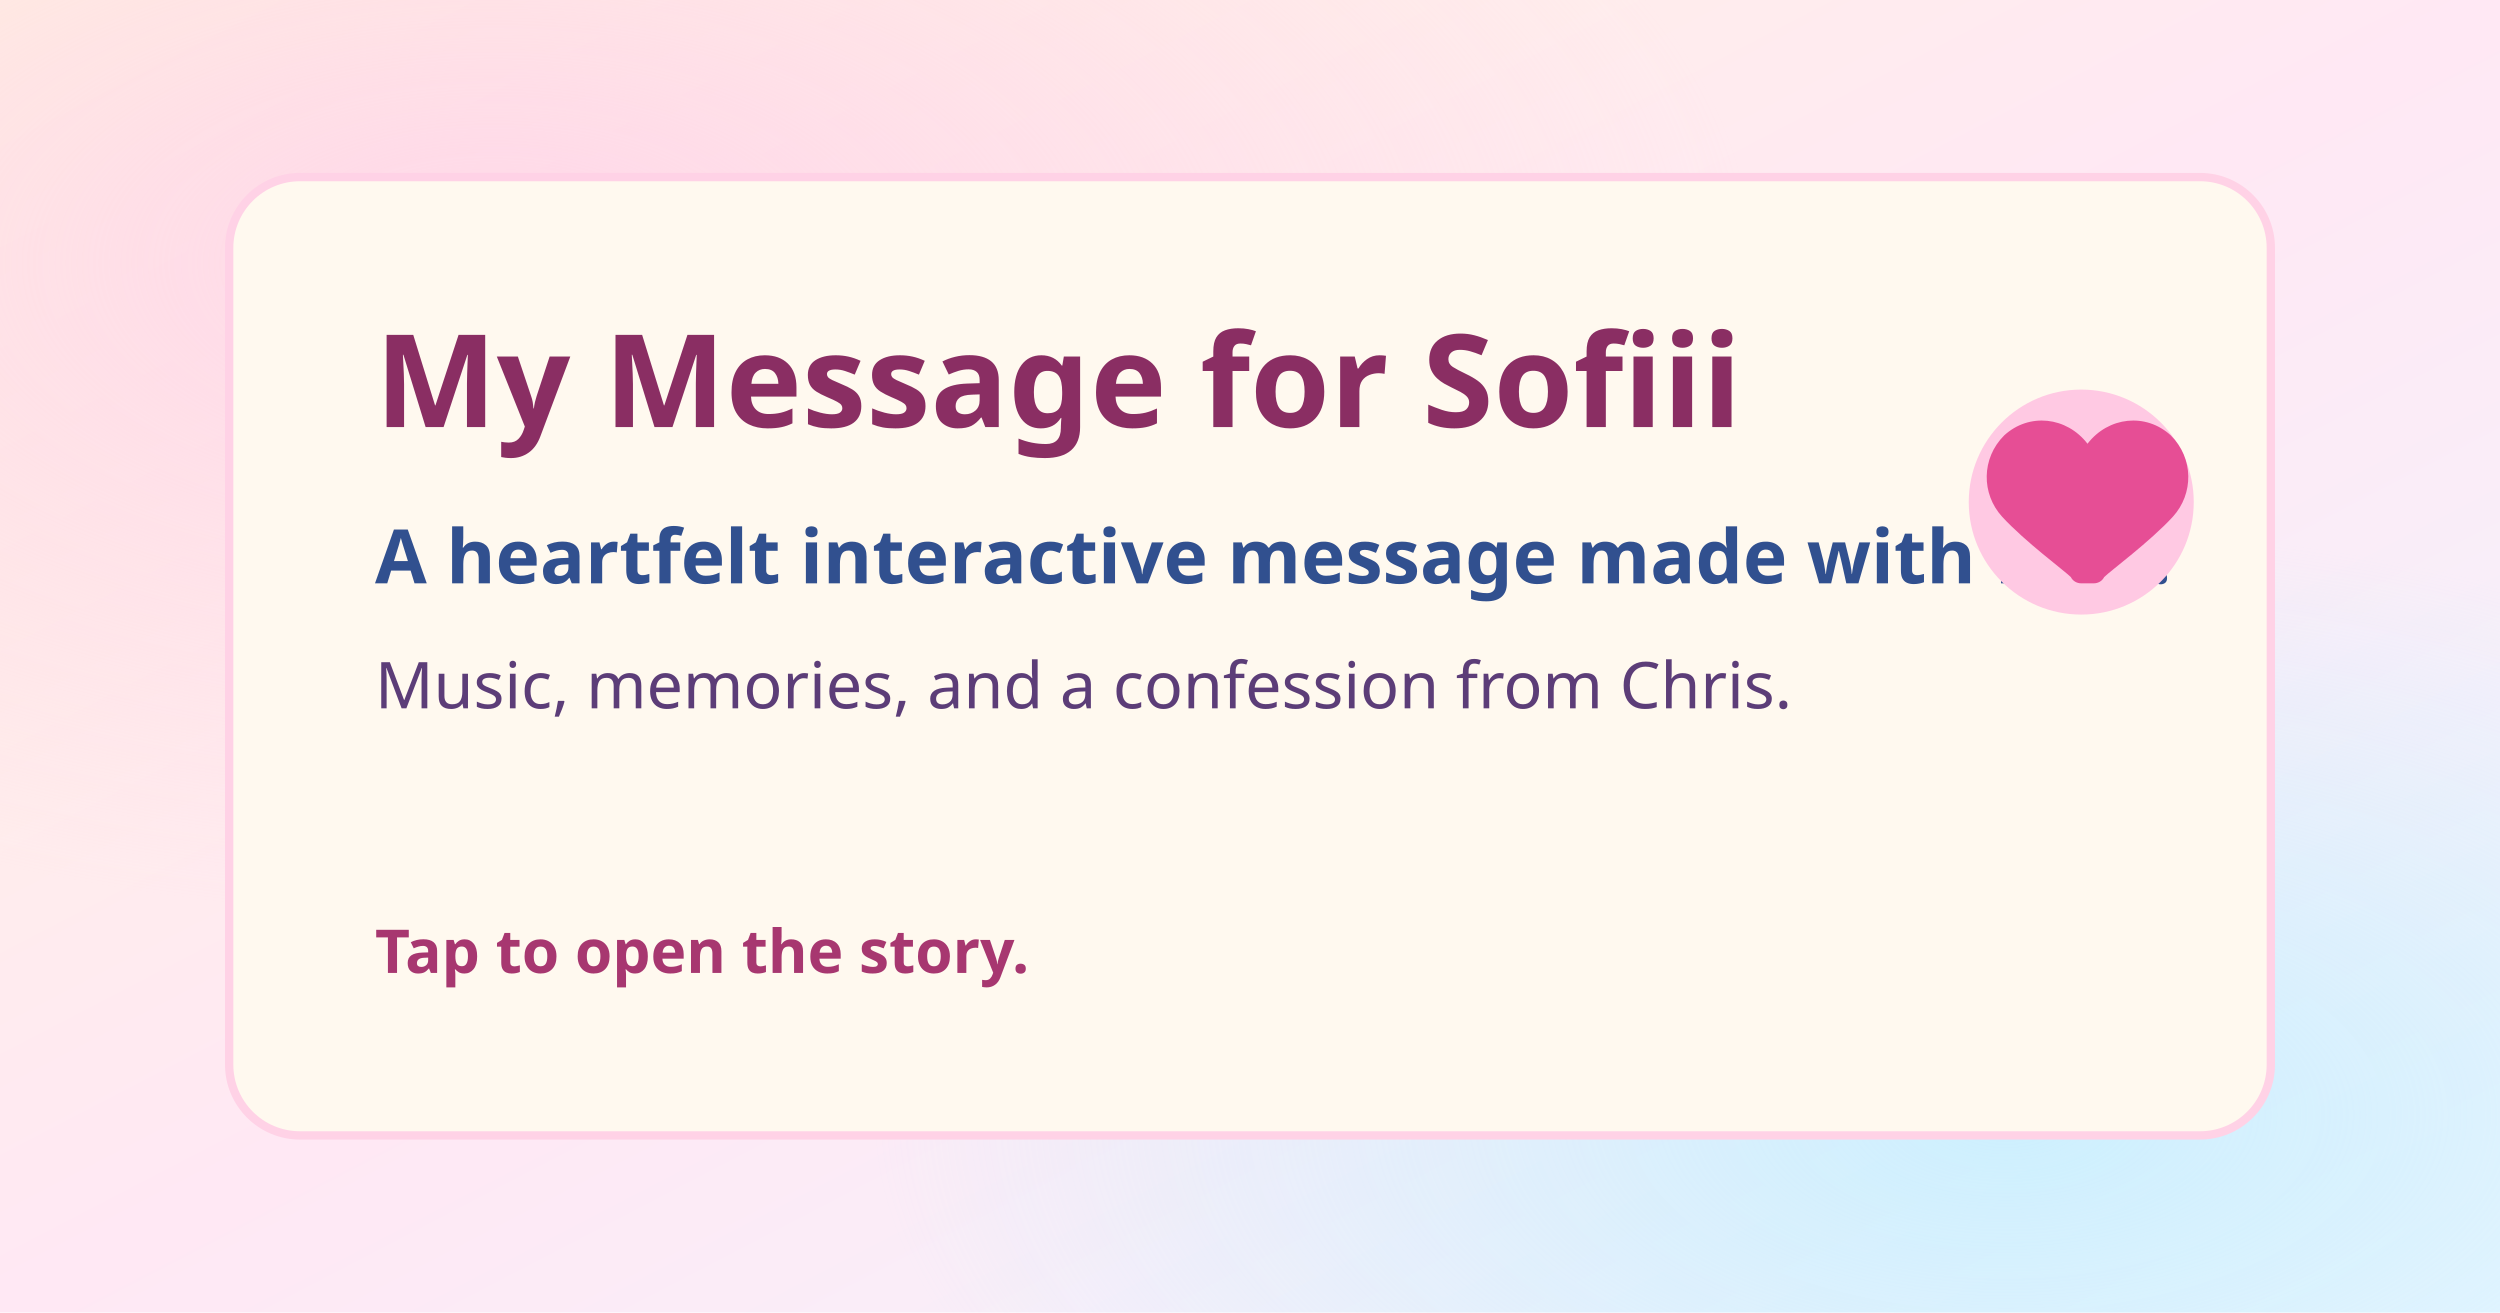
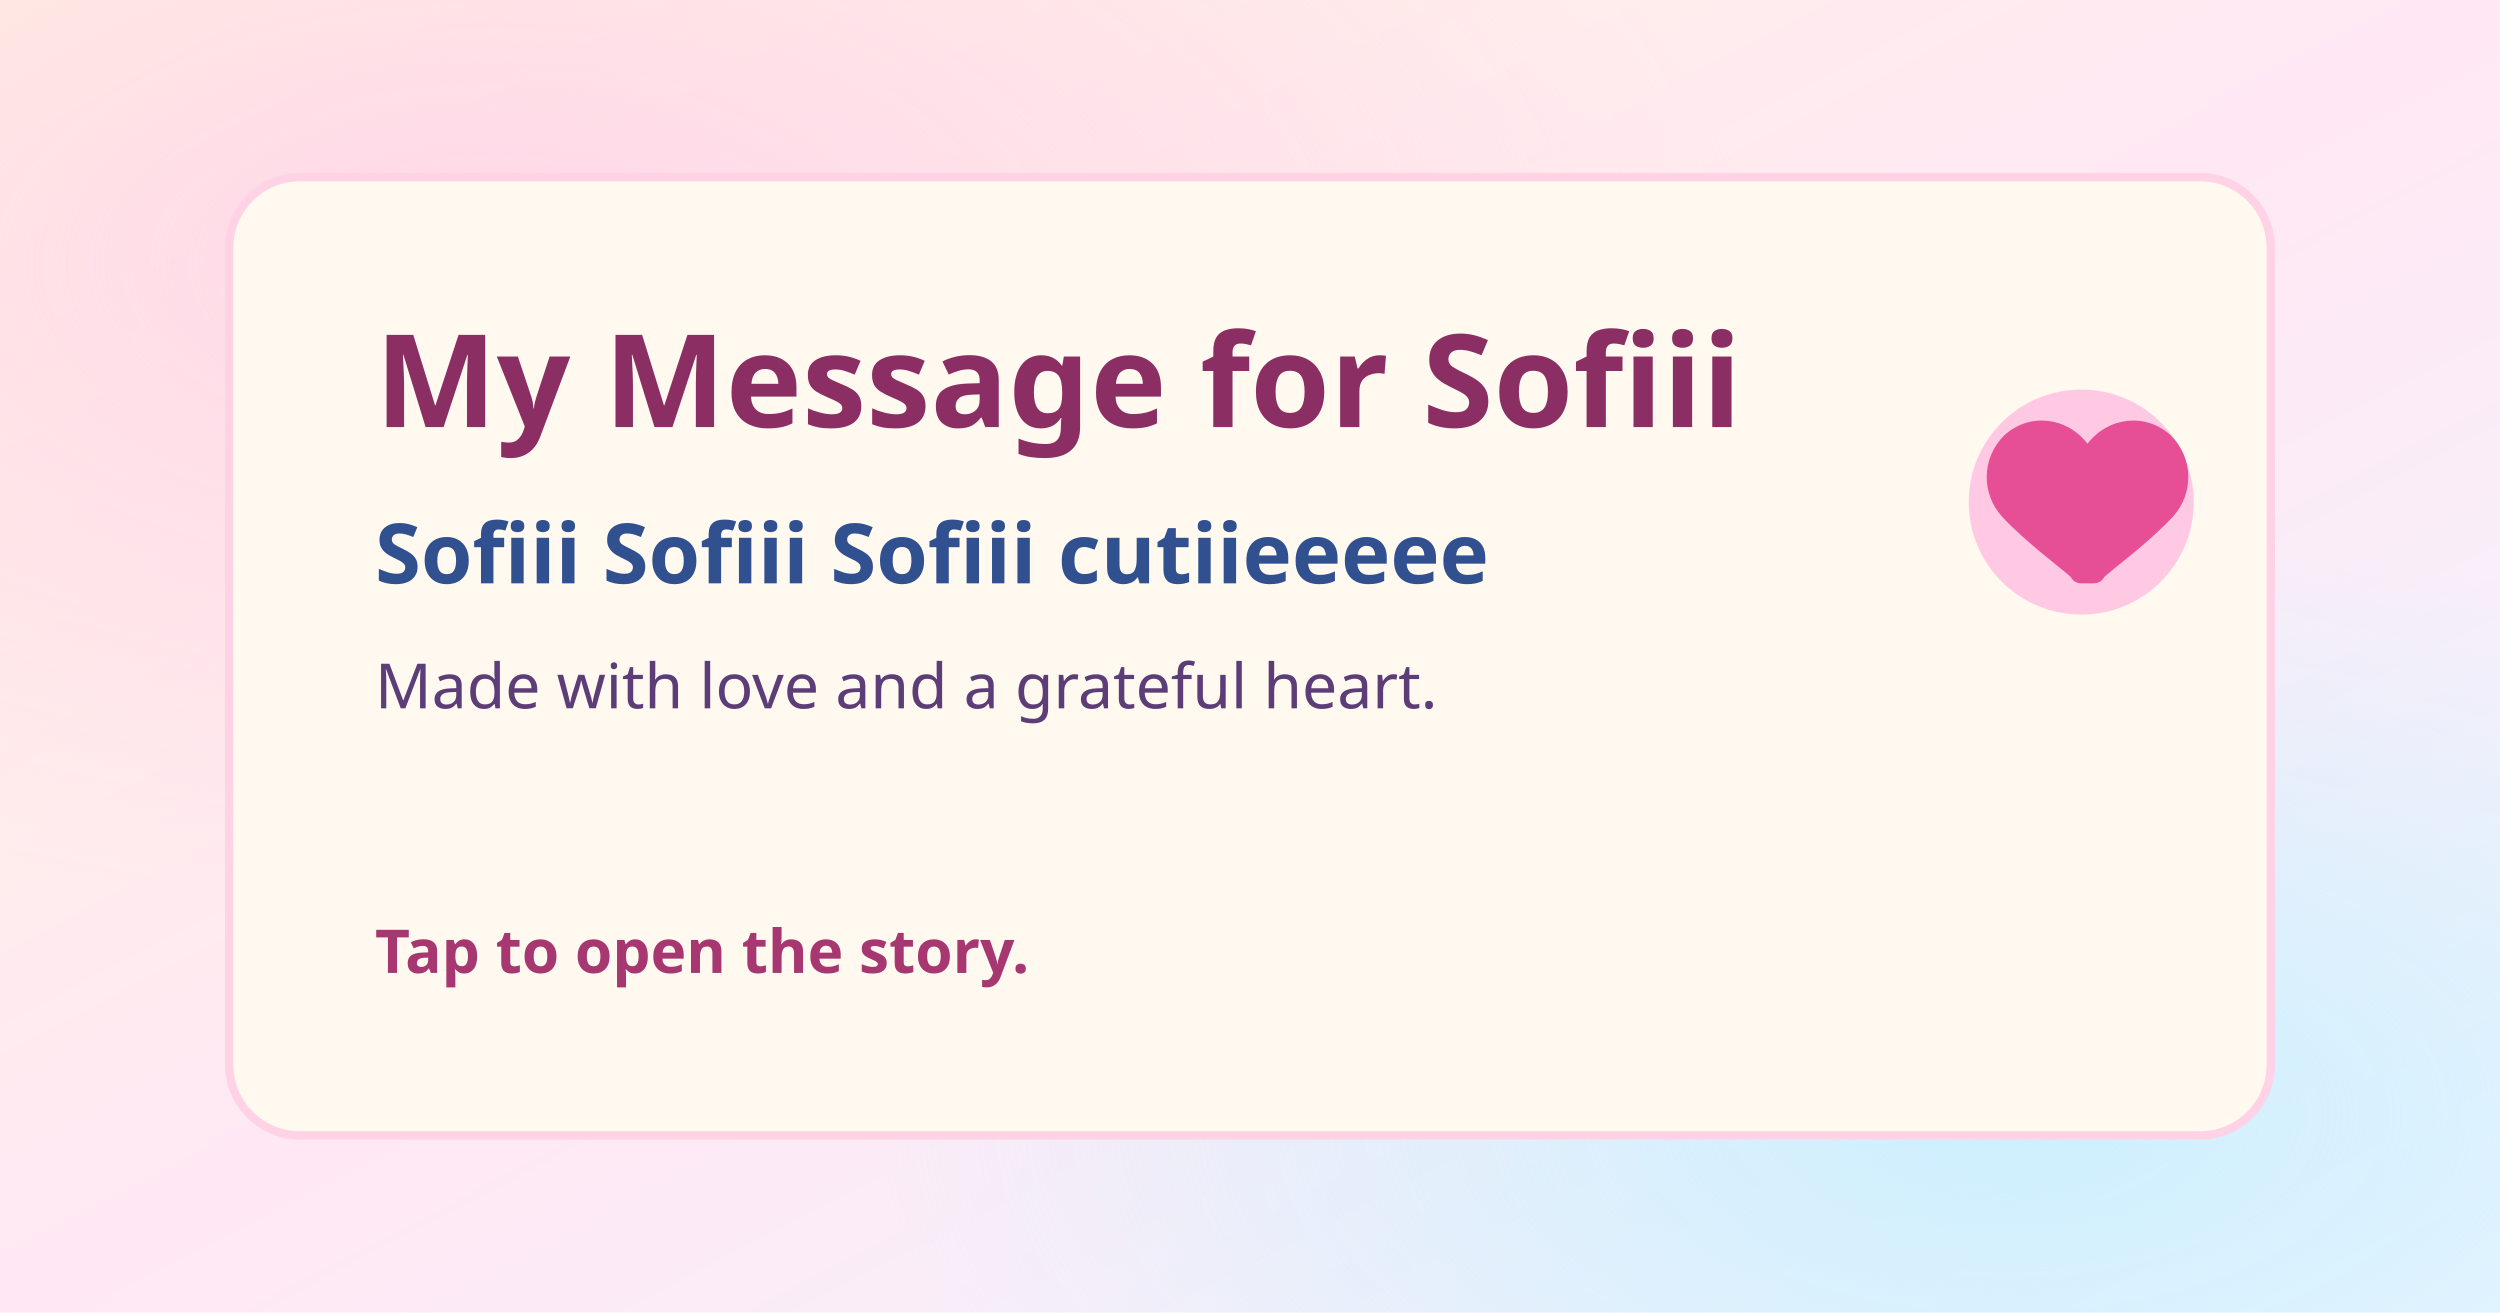
<svg xmlns="http://www.w3.org/2000/svg" width="1200" height="630" viewBox="0 0 1200 630" role="img" aria-label="My Message for Sofiii preview card">
  <defs>
    <linearGradient id="bg" x1="0" y1="0" x2="1" y2="1">
      <stop offset="0%" stop-color="#fff5df" />
      <stop offset="50%" stop-color="#ffe8f4" />
      <stop offset="100%" stop-color="#f0f6ff" />
    </linearGradient>
    <radialGradient id="glowA" cx="0.2" cy="0.2" r="0.5">
      <stop offset="0%" stop-color="#ffd4e9" stop-opacity="0.9" />
      <stop offset="100%" stop-color="#ffd4e9" stop-opacity="0" />
    </radialGradient>
    <radialGradient id="glowB" cx="0.8" cy="0.85" r="0.45">
      <stop offset="0%" stop-color="#bfefff" stop-opacity="0.75" />
      <stop offset="100%" stop-color="#bfefff" stop-opacity="0" />
    </radialGradient>
  </defs>
  <rect width="1200" height="630" fill="url(#bg)" />
  <rect width="1200" height="630" fill="url(#glowA)" />
  <rect width="1200" height="630" fill="url(#glowB)" />
  <g transform="translate(110 85)">
    <rect x="0" y="0" width="980" height="460" rx="34" fill="#fff9ef" stroke="#ffd2e6" stroke-width="4" />
    <text x="70" y="120" font-family="Fredoka, 'Trebuchet MS', sans-serif" font-size="62" font-weight="700" fill="#8a2e63">
      My Message for Sofiii
    </text>
-     <text x="70" y="195" font-family="Nunito, 'Segoe UI', sans-serif" font-size="36" font-weight="700" fill="#31508f">
-       A heartfelt interactive message made with love.
+     <text x="70" y="195" font-family="Nunito, 'Segoe UI', sans-serif" font-size="40" font-weight="800" fill="#31508f">
+       Sofiii Sofiii Sofiii cutiieeeee
    </text>
-     <text x="70" y="255" font-family="Nunito, 'Segoe UI', sans-serif" font-size="31" fill="#5c3d78">
-       Music, memories, and a confession from Chris.
+     <text x="70" y="255" font-family="Nunito, 'Segoe UI', sans-serif" font-size="30" fill="#5c3d78">
+       Made with love and a grateful heart.
    </text>
    <text x="70" y="382" font-family="Nunito, 'Segoe UI', sans-serif" font-size="29" font-weight="800" fill="#a73770">
      Tap to open the story.
    </text>
    <g transform="translate(835 102)">
      <circle cx="54" cy="54" r="54" fill="#ffc9e3" />
      <path d="M54 93c-2 0-4-1-5-3-3-3-22-17-33-29-10-11-10-28 1-39 12-11 30-9 40 4 10-13 28-15 40-4 11 11 11 28 1 39-11 12-30 26-33 29-1 2-3 3-5 3z" fill="#e64e95" />
    </g>
  </g>
</svg>
